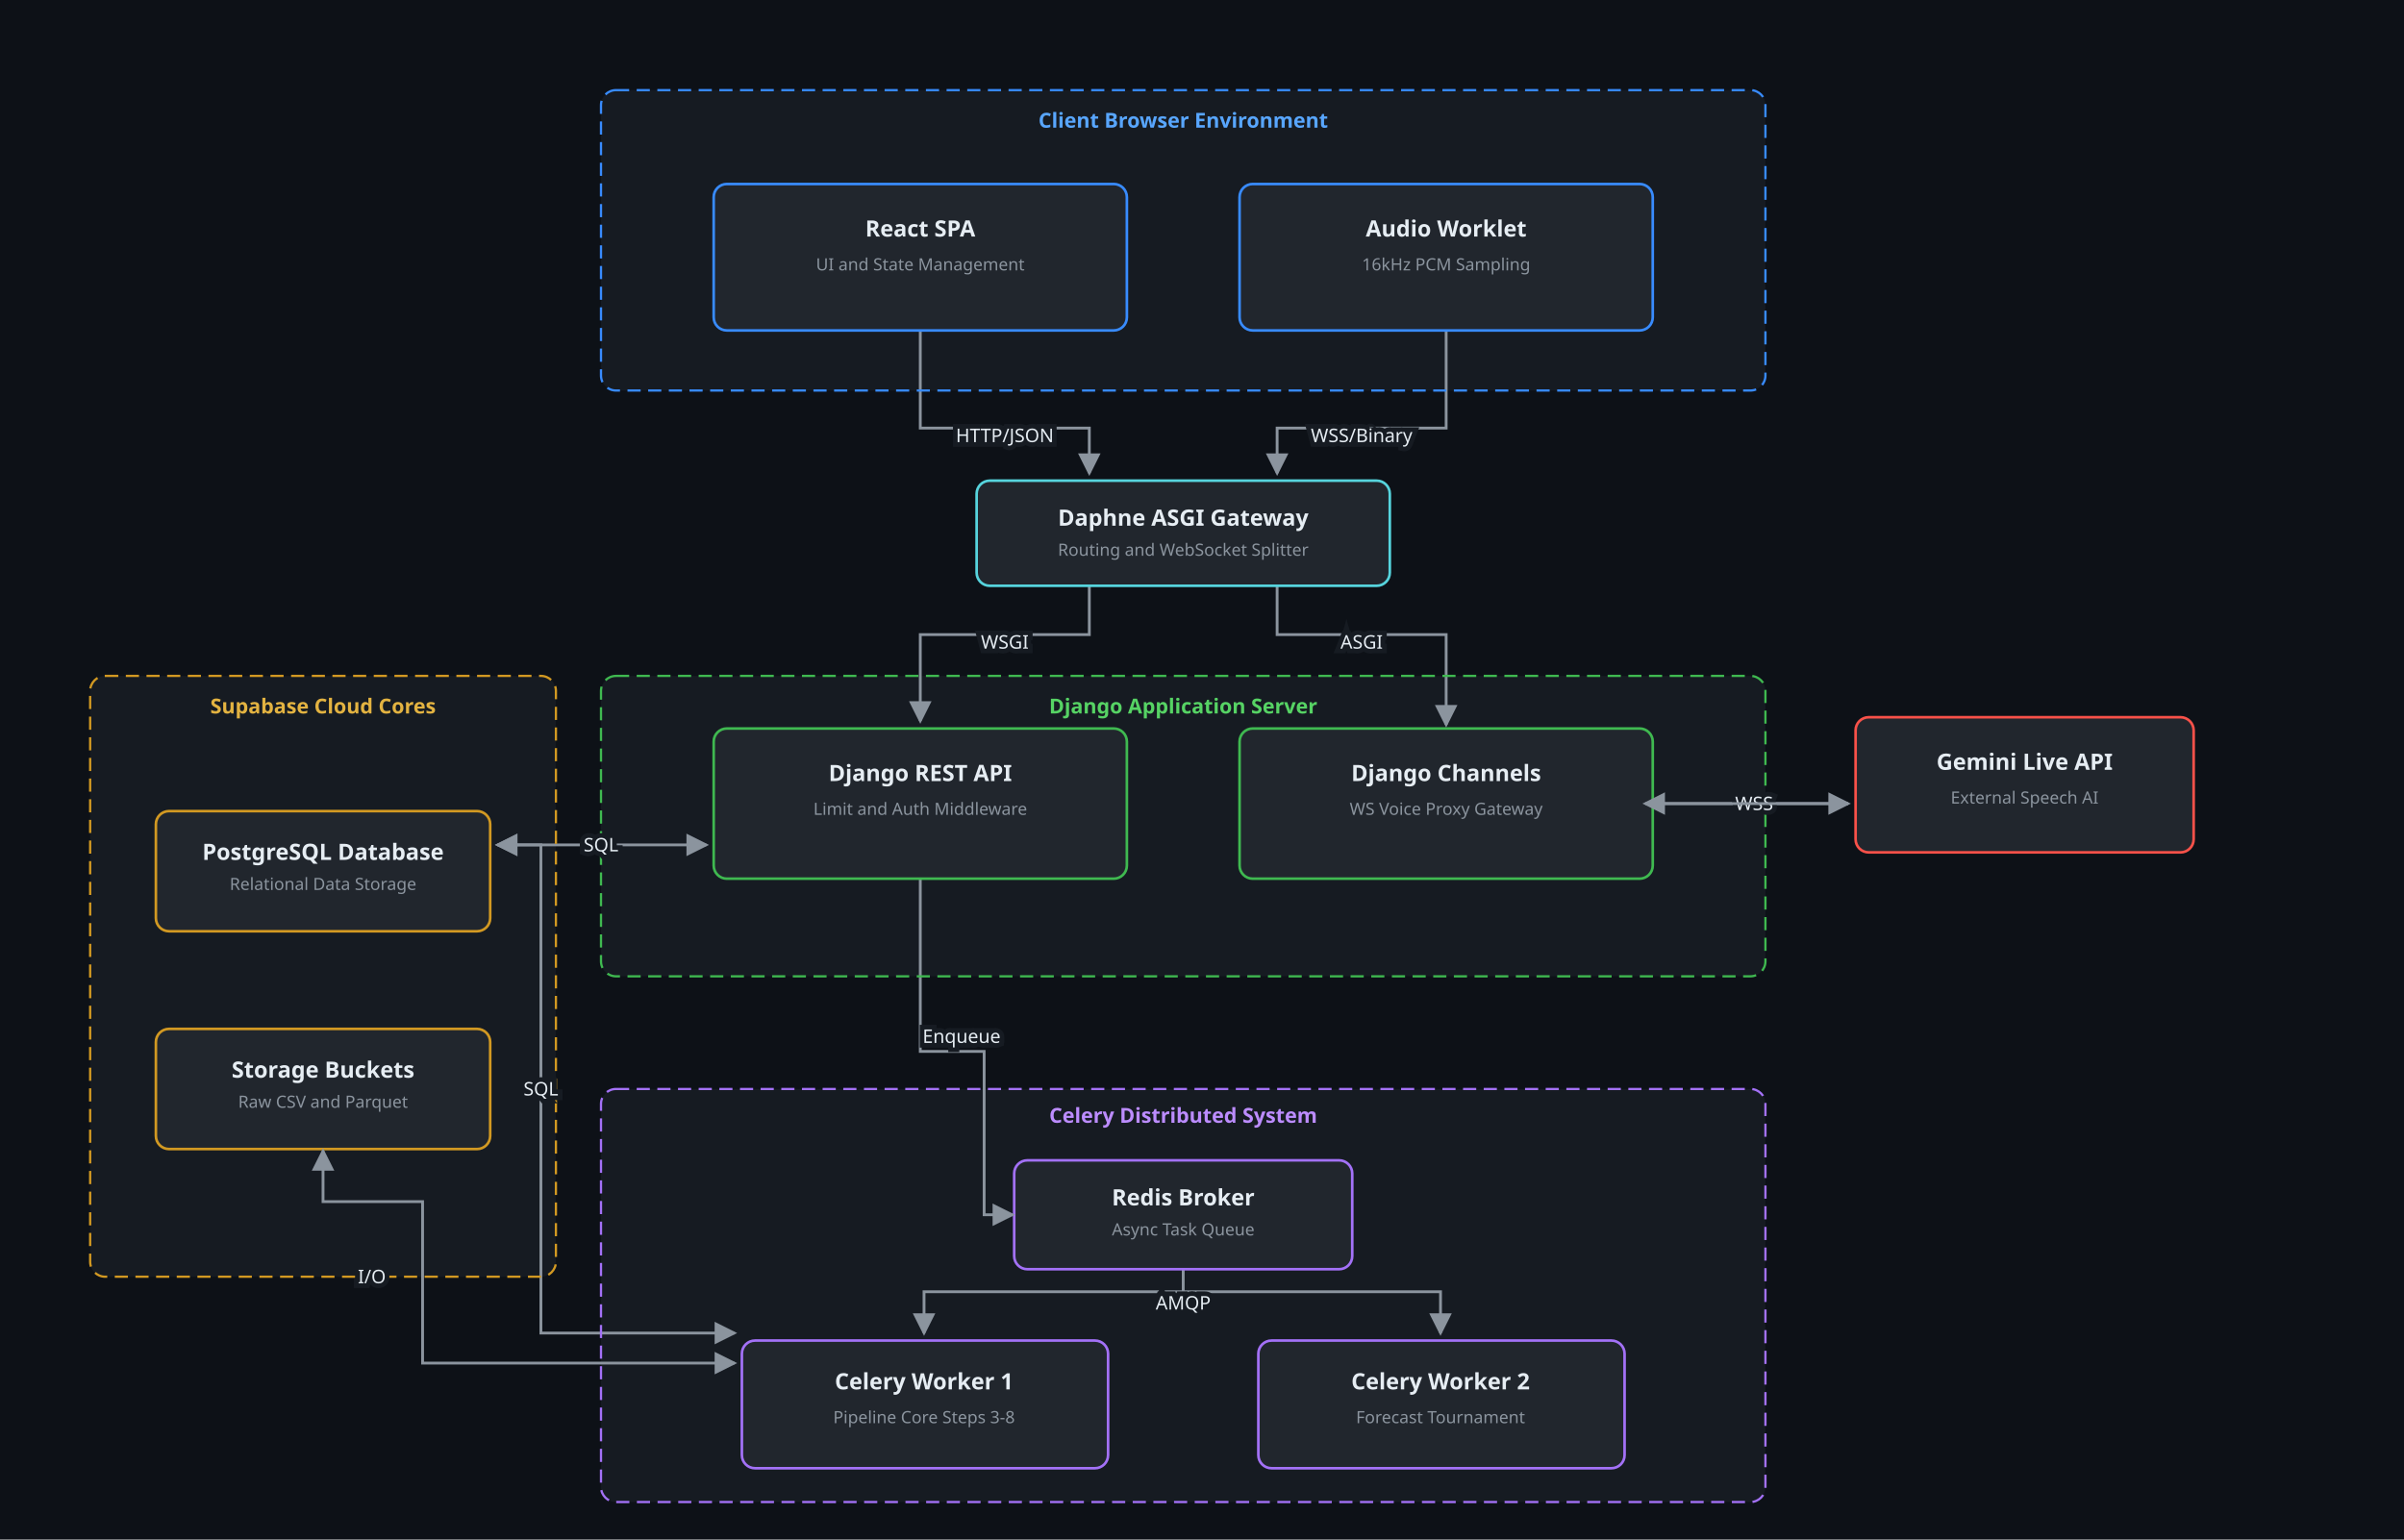
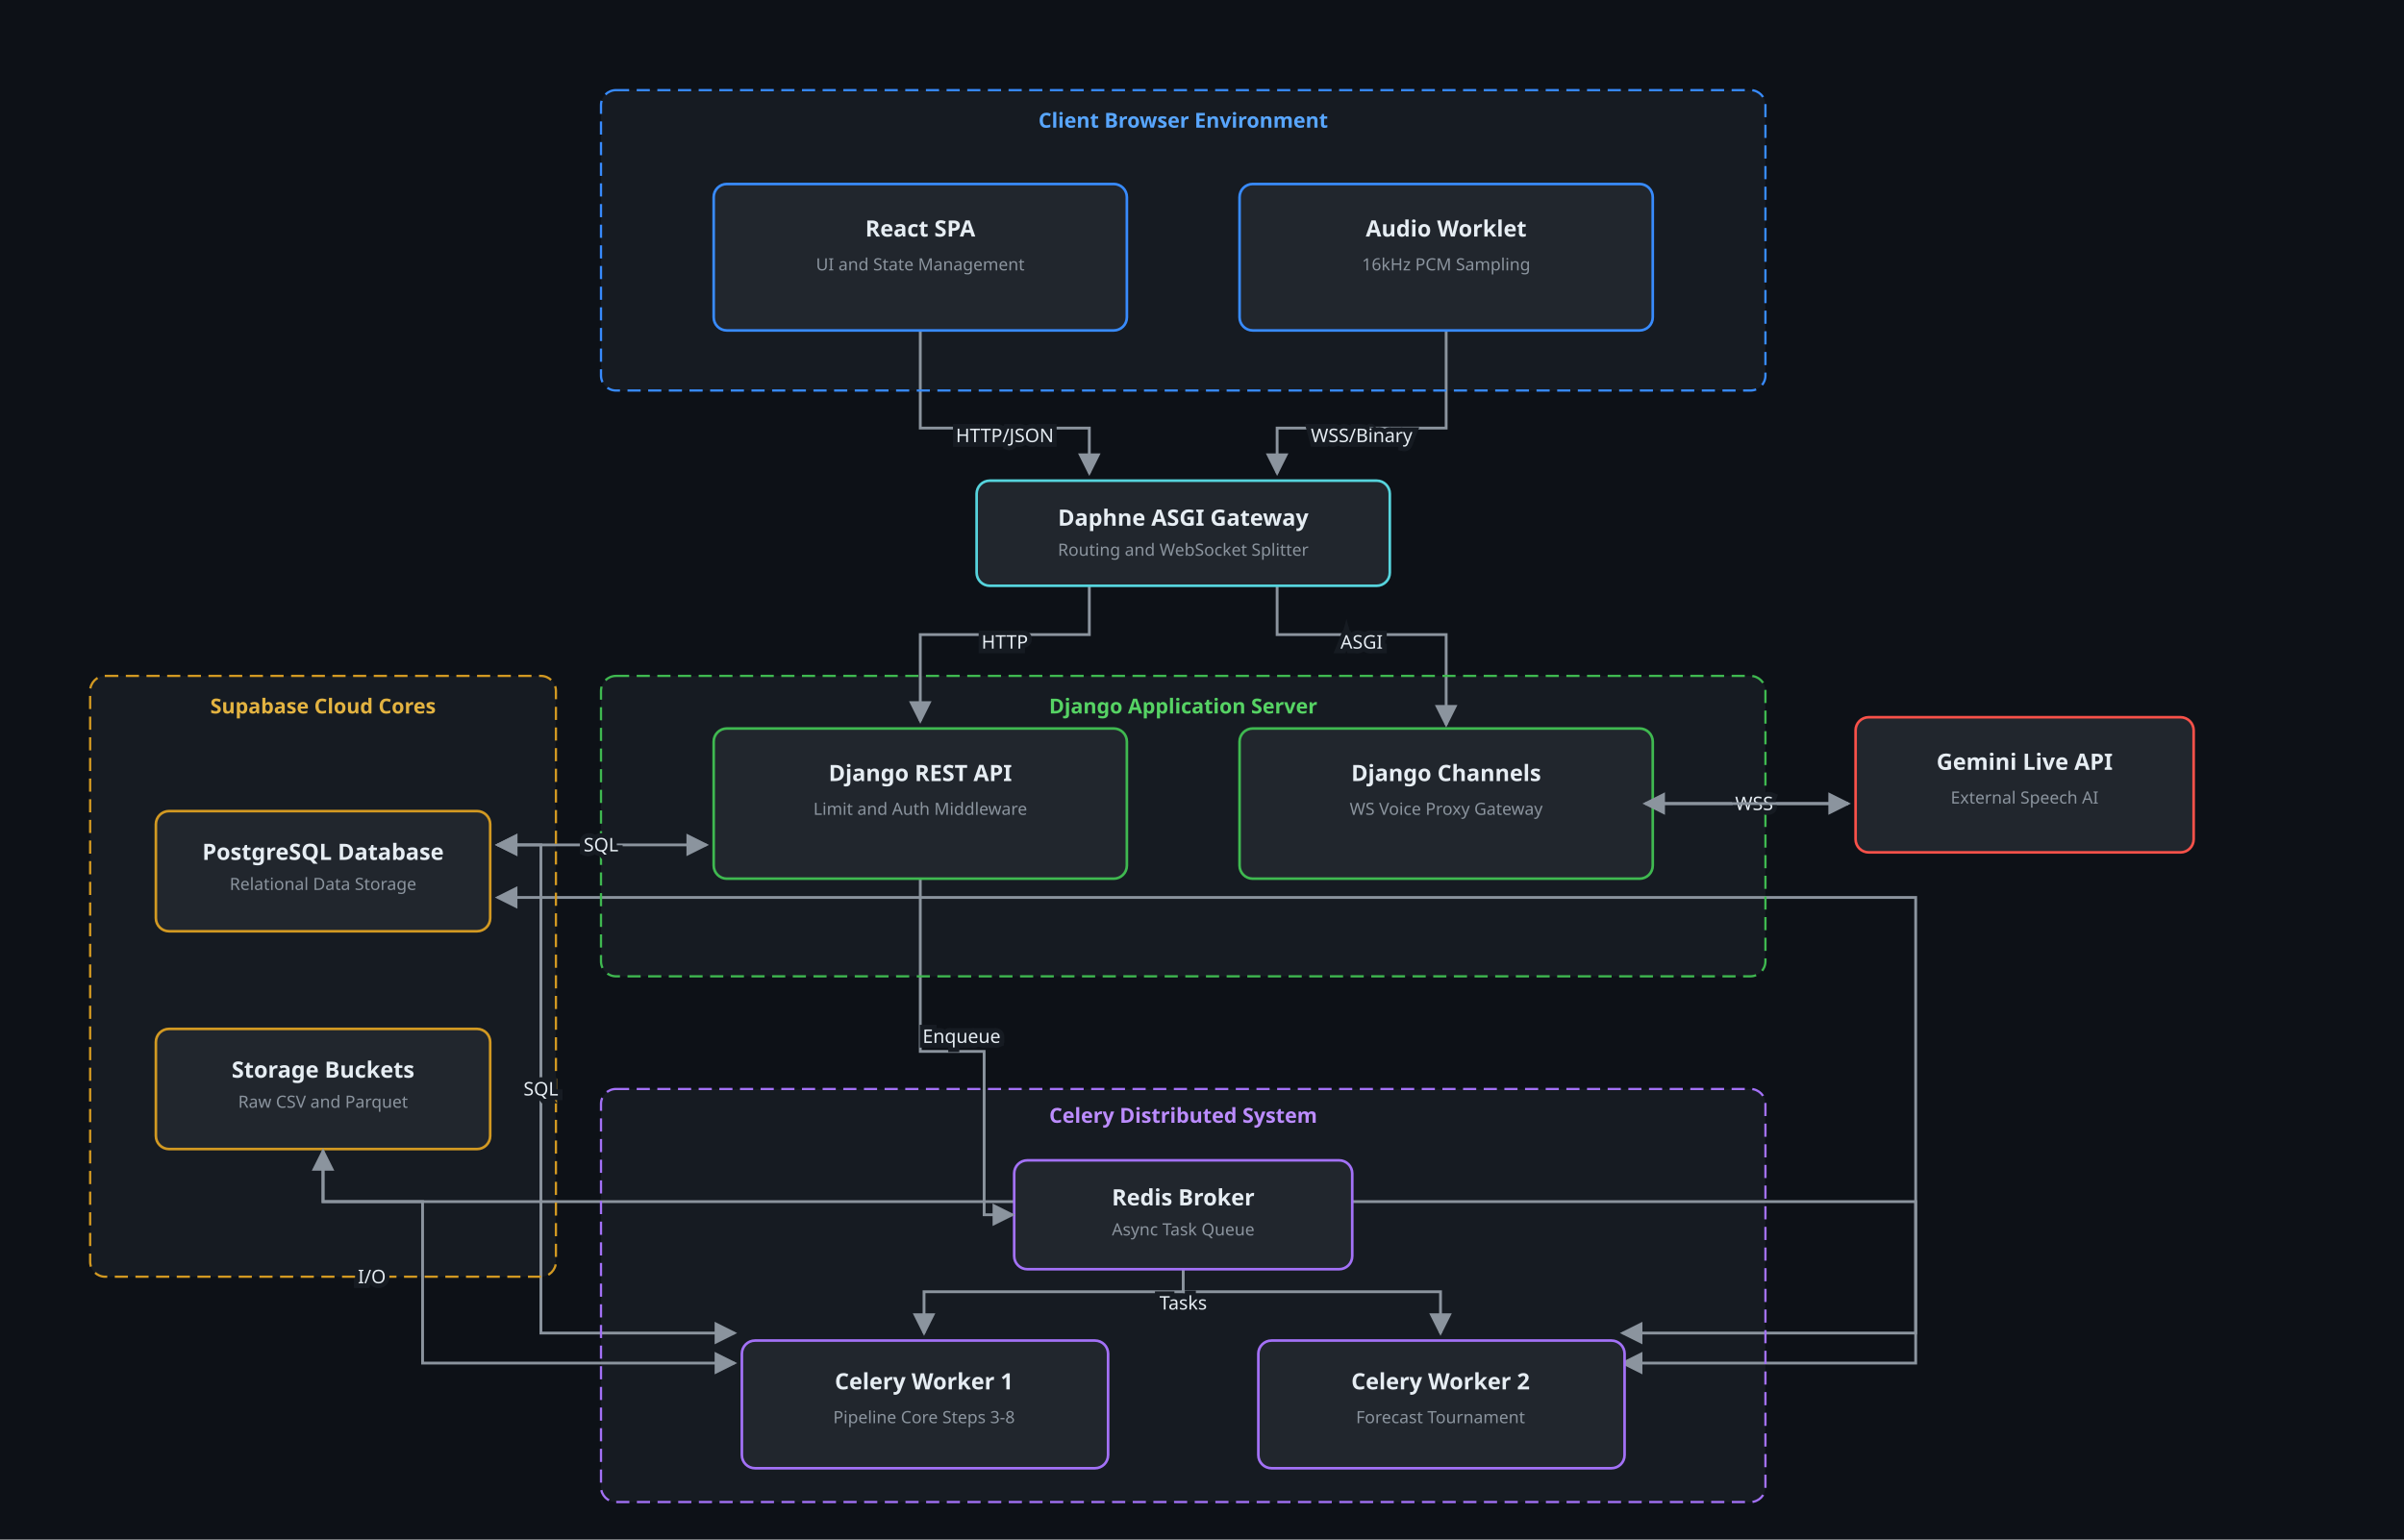
<svg xmlns="http://www.w3.org/2000/svg" viewBox="0 0 1280 820" font-family="Segoe UI, system-ui, sans-serif">
  <rect width="1280" height="820" fill="#0d1117" />
  <defs>
    <marker id="arr" markerWidth="8" markerHeight="8" refX="7" refY="4" orient="auto">
      <path d="M0,0 L8,4 L0,8 Z" fill="#8b949e" />
    </marker>
    <marker id="arr-start" markerWidth="8" markerHeight="8" refX="1" refY="4" orient="auto">
      <path d="M8,0 L0,4 L8,8 Z" fill="#8b949e" />
    </marker>
    <style>
      .lbl-edge {
        font-size: 10px;
        fill: #e6edf3;
        stroke: #161b22;
        stroke-width: 5;
        paint-order: stroke fill;
      }
      .title { font-size: 12px; font-weight: 700; fill: #e6edf3; }
      .sub { font-size: 9px; fill: #8b949e; }
      .zone { font-size: 11px; font-weight: 700; text-anchor: middle; }
    </style>
  </defs>
  <rect x="320" y="48" width="620" height="160" rx="8" fill="#161b22" />
  <rect x="320" y="360" width="620" height="160" rx="8" fill="#161b22" />
  <rect x="320" y="580" width="620" height="220" rx="8" fill="#161b22" />
  <rect x="48" y="360" width="248" height="320" rx="8" fill="#161b22" />
  <g fill="none" stroke="#8b949e" stroke-width="1.5">
    <path d="M490 176 L490 228 L580 228 L580 252" marker-end="url(#arr)" />
    <path d="M770 176 L770 228 L680 228 L680 252" marker-end="url(#arr)" />
    <path d="M580 312 L580 338 L490 338 L490 384" marker-end="url(#arr)" />
    <path d="M680 312 L680 338 L770 338 L770 380" />
    <line x1="876" y1="428" x2="984" y2="428" />
    <line x1="376" y1="450" x2="265" y2="450" marker-start="url(#arr-start)" marker-end="url(#arr)" />
    <path d="M490 468 L490 560 L524 560 L524 647 L537 647" />
    <path d="M630 670 L630 688 L492 688 L492 710" marker-end="url(#arr)" />
    <path d="M630 688 L767 688 L767 710" marker-end="url(#arr)" />
    <path d="M391 710 L288 710 L288 450 L265 450" marker-start="url(#arr-start)" marker-end="url(#arr)" />
    <path d="M391 726 L225 726 L225 640 L172 640 L172 619" marker-start="url(#arr-start)" />
+     <path d="M864 710 L1020 710 L1020 478 L265 478" marker-start="url(#arr-start)" marker-end="url(#arr)" />
+     <path d="M864 726 L1020 726 L1020 640 L172 640 L172 619" marker-start="url(#arr-start)" />
  </g>
  <rect x="380" y="98" width="220" height="78" rx="7" fill="#21262d" stroke="#388bfd" stroke-width="1.4" />
  <text x="490" y="126" text-anchor="middle" class="title">React SPA</text>
  <text x="490" y="144" text-anchor="middle" class="sub">UI and State Management</text>
  <rect x="660" y="98" width="220" height="78" rx="7" fill="#21262d" stroke="#388bfd" stroke-width="1.4" />
  <text x="770" y="126" text-anchor="middle" class="title">Audio Worklet</text>
  <text x="770" y="144" text-anchor="middle" class="sub">16kHz PCM Sampling</text>
  <rect x="520" y="256" width="220" height="56" rx="7" fill="#21262d" stroke="#56d4dd" stroke-width="1.4" />
  <text x="630" y="280" text-anchor="middle" class="title">Daphne ASGI Gateway</text>
  <text x="630" y="296" text-anchor="middle" class="sub">Routing and WebSocket Splitter</text>
  <rect x="380" y="388" width="220" height="80" rx="7" fill="#21262d" stroke="#3fb950" stroke-width="1.4" />
  <text x="490" y="416" text-anchor="middle" class="title">Django REST API</text>
  <text x="490" y="434" text-anchor="middle" class="sub">Limit and Auth Middleware</text>
  <rect x="660" y="388" width="220" height="80" rx="7" fill="#21262d" stroke="#3fb950" stroke-width="1.4" />
  <text x="770" y="416" text-anchor="middle" class="title">Django Channels</text>
  <text x="770" y="434" text-anchor="middle" class="sub">WS Voice Proxy Gateway</text>
  <rect x="988" y="382" width="180" height="72" rx="7" fill="#21262d" stroke="#f85149" stroke-width="1.4" />
  <text x="1078" y="410" text-anchor="middle" class="title">Gemini Live API</text>
  <text x="1078" y="428" text-anchor="middle" class="sub">External Speech AI</text>
  <rect x="83" y="432" width="178" height="64" rx="7" fill="#21262d" stroke="#d29922" stroke-width="1.4" />
  <text x="172" y="458" text-anchor="middle" class="title">PostgreSQL Database</text>
  <text x="172" y="474" text-anchor="middle" class="sub">Relational Data Storage</text>
  <rect x="83" y="548" width="178" height="64" rx="7" fill="#21262d" stroke="#d29922" stroke-width="1.4" />
  <text x="172" y="574" text-anchor="middle" class="title">Storage Buckets</text>
  <text x="172" y="590" text-anchor="middle" class="sub">Raw CSV and Parquet</text>
  <rect x="540" y="618" width="180" height="58" rx="7" fill="#21262d" stroke="#a371f7" stroke-width="1.4" />
  <text x="630" y="642" text-anchor="middle" class="title">Redis Broker</text>
  <text x="630" y="658" text-anchor="middle" class="sub">Async Task Queue</text>
  <rect x="395" y="714" width="195" height="68" rx="7" fill="#21262d" stroke="#a371f7" stroke-width="1.4" />
  <text x="492" y="740" text-anchor="middle" class="title">Celery Worker 1</text>
  <text x="492" y="758" text-anchor="middle" class="sub">Pipeline Core Steps 3-8</text>
  <rect x="670" y="714" width="195" height="68" rx="7" fill="#21262d" stroke="#a371f7" stroke-width="1.4" />
  <text x="767" y="740" text-anchor="middle" class="title">Celery Worker 2</text>
  <text x="767" y="758" text-anchor="middle" class="sub">Forecast Tournament</text>
  <rect x="320" y="48" width="620" height="160" rx="8" fill="none" stroke="#388bfd" stroke-width="1.2" stroke-dasharray="7 4" />
  <rect x="320" y="360" width="620" height="160" rx="8" fill="none" stroke="#3fb950" stroke-width="1.2" stroke-dasharray="7 4" />
  <rect x="320" y="580" width="620" height="220" rx="8" fill="none" stroke="#a371f7" stroke-width="1.2" stroke-dasharray="7 4" />
  <rect x="48" y="360" width="248" height="320" rx="8" fill="none" stroke="#d29922" stroke-width="1.2" stroke-dasharray="7 4" />
  <text x="630" y="68" class="zone" fill="#58a6ff">Client Browser Environment</text>
  <text x="630" y="380" class="zone" fill="#56d364">Django Application Server</text>
  <text x="630" y="598" class="zone" fill="#bc8cff">Celery Distributed System</text>
  <text x="172" y="380" class="zone" fill="#e3b341">Supabase Cloud Cores</text>
  <text x="535" y="232" text-anchor="middle" dominant-baseline="middle" class="lbl-edge">HTTP/JSON</text>
  <text x="725" y="232" text-anchor="middle" dominant-baseline="middle" class="lbl-edge">WSS/Binary</text>
-   <text x="535" y="342" text-anchor="middle" dominant-baseline="middle" class="lbl-edge">WSGI</text>
+   <text x="535" y="342" text-anchor="middle" dominant-baseline="middle" class="lbl-edge">HTTP</text>
  <text x="725" y="342" text-anchor="middle" dominant-baseline="middle" class="lbl-edge">ASGI</text>
  <text x="934" y="428" text-anchor="middle" dominant-baseline="middle" class="lbl-edge">WSS</text>
  <text x="320" y="450" text-anchor="middle" dominant-baseline="middle" class="lbl-edge">SQL</text>
  <text x="512" y="552" text-anchor="middle" dominant-baseline="middle" class="lbl-edge">Enqueue</text>
-   <text x="630" y="694" text-anchor="middle" dominant-baseline="middle" class="lbl-edge">AMQP</text>
+   <text x="630" y="694" text-anchor="middle" dominant-baseline="middle" class="lbl-edge">Tasks</text>
  <text x="288" y="580" text-anchor="middle" dominant-baseline="middle" class="lbl-edge">SQL</text>
  <text x="198" y="680" text-anchor="middle" dominant-baseline="middle" class="lbl-edge">I/O</text>
  <g fill="none" stroke="#8b949e" stroke-width="1.5">
    <line x1="876" y1="428" x2="984" y2="428" marker-start="url(#arr-start)" marker-end="url(#arr)" />
    <line x1="770" y1="380" x2="770" y2="386" marker-end="url(#arr)" />
    <line x1="537" y1="647" x2="539" y2="647" marker-end="url(#arr)" />
    <line x1="172" y1="619" x2="172" y2="613" marker-end="url(#arr)" />
  </g>
</svg>
